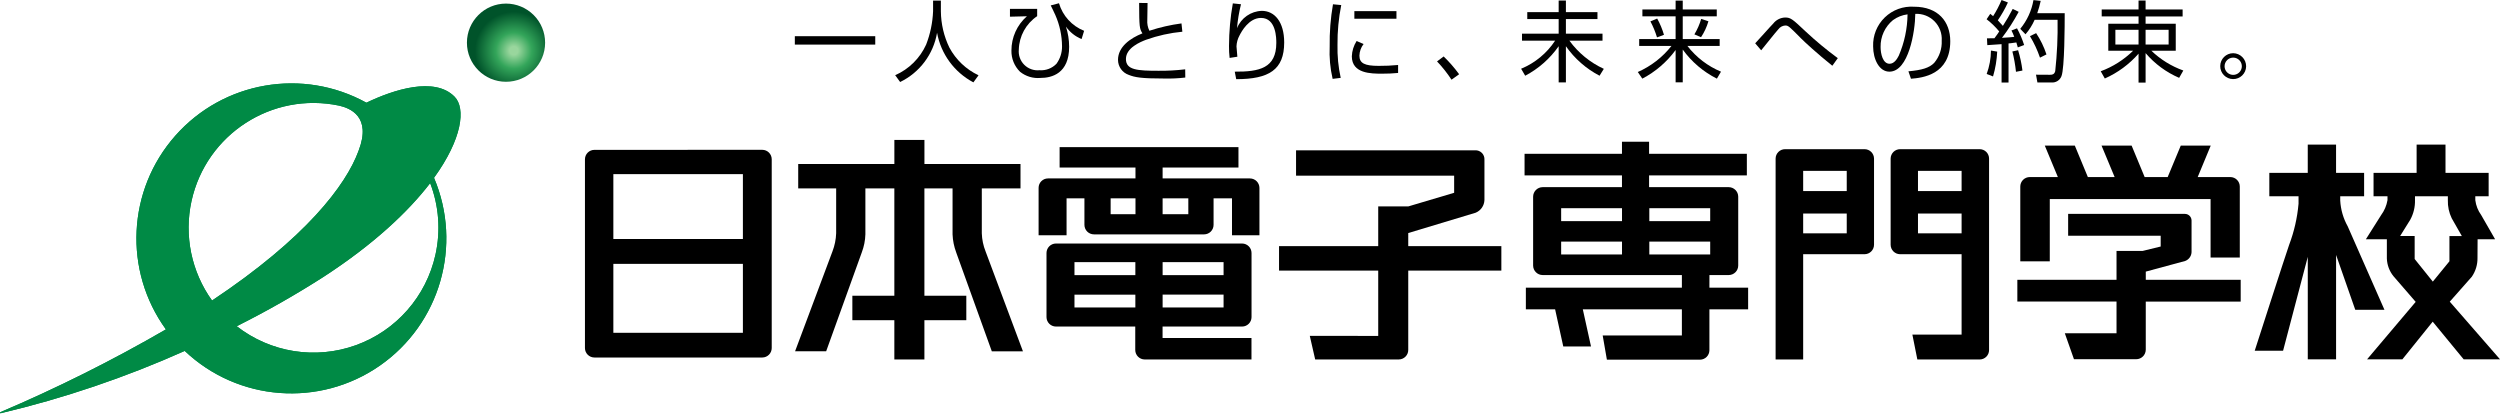
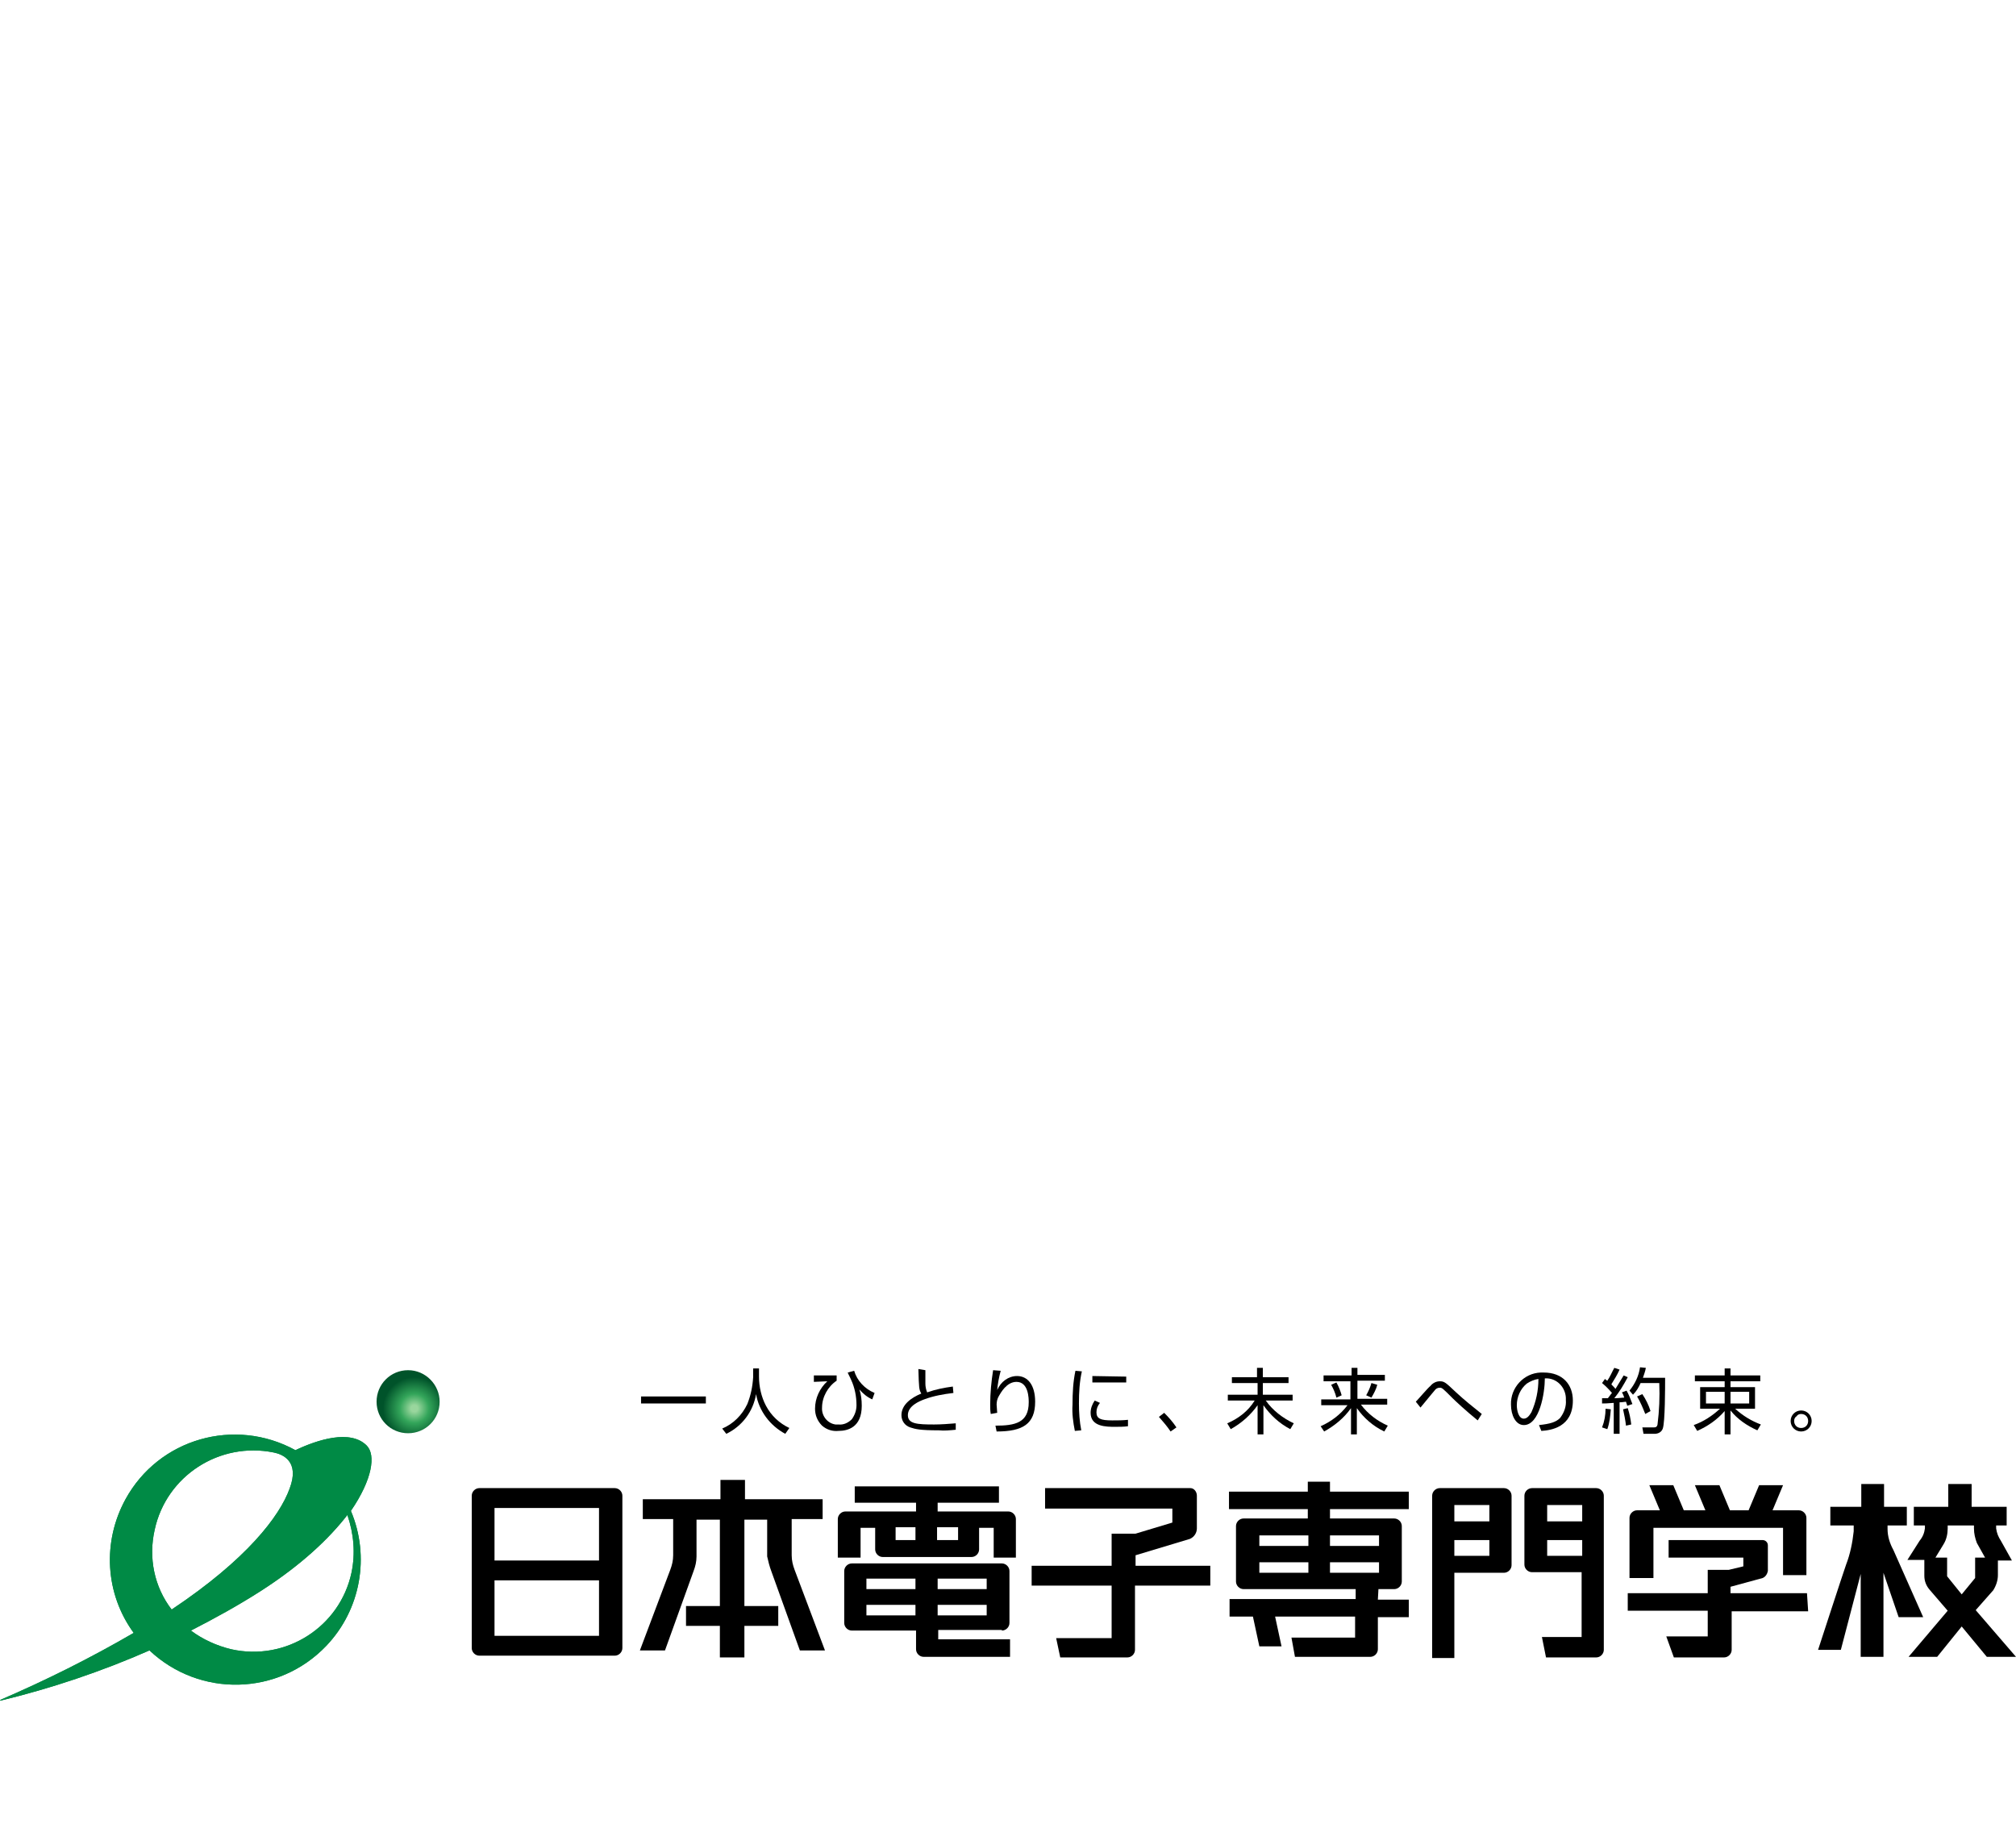
- <svg xmlns="http://www.w3.org/2000/svg" viewBox="0 0 345.328 57.094">
-   <defs>
-     <style>
-       .cls-1 {
-         fill: none;
-       }
- 
-       .cls-2 {
-         fill: #008a45;
-       }
- 
-       .cls-3 {
-         clip-path: url(#clip-path);
-       }
- 
-       .cls-4 {
-         fill: url(#radial-gradient);
-       }
-     </style>
-     <clipPath id="clip-path">
-       <path id="パス_193" data-name="パス 193" class="cls-1" d="M75.092,6.1a5.4,5.4,0,1,1-5.4-5.413,5.4,5.4,0,0,1,5.4,5.413Z" transform="translate(0.205 -0.191)" />
-     </clipPath>
-     <radialGradient id="radial-gradient" cx="0.599" cy="0.602" r="0.5" gradientTransform="matrix(1.001, 0, 0, -1, 0, 1.203)" gradientUnits="objectBoundingBox">
-       <stop offset="0" stop-color="#99d69d" />
-       <stop offset="0.107" stop-color="#99d69d" />
-       <stop offset="0.461" stop-color="#33a55a" />
-       <stop offset="0.994" stop-color="#00532a" />
-       <stop offset="1" stop-color="#00532a" />
-     </radialGradient>
-   </defs>
-   <g id="グループ化_47" data-name="グループ化 47" transform="translate(0 0)">
-     <g id="グループ化_45" data-name="グループ化 45" transform="translate(0 0)">
-       <g id="グループ化_40" data-name="グループ化 40">
-         <path id="パス_179" data-name="パス 179" d="M82.105,20.7A1.306,1.306,0,0,0,80.8,22V48.077a1.308,1.308,0,0,0,1.306,1.306h23.186a1.31,1.31,0,0,0,1.307-1.306V21.994a1.308,1.308,0,0,0-1.307-1.3Zm20.512,25.266H84.723v-9.52h17.895Zm0-12.949H84.723v-8.96h17.895Z" />
-         <path id="パス_180" data-name="パス 180" d="M132.083,34.877,137,48.527h4.3l-5.162-13.8a7.37,7.37,0,0,1-.52-2.5v-6.2h5.346V22.655H127.693v-3.33H123.54v3.33H110.258v3.371H115.5V32.22a7.7,7.7,0,0,1-.508,2.5l-5.167,13.8h4.294l4.918-13.65a7.634,7.634,0,0,0,.5-2.5V26.026h4V40.848h-5.8v3.385h5.8v5.422h4.152V44.232h5.789V40.848h-5.789V26.026h3.889v6.347a8,8,0,0,0,.505,2.5Z" />
-         <path id="パス_181" data-name="パス 181" d="M172.652,24.645H160.593V23.14H171.07V20.32H146.365v2.82h10.48v1.506H144.763a1.3,1.3,0,0,0-1.3,1.3V32.5h3.863V27.4h2.467v3.667a1.318,1.318,0,0,0,1.314,1.307h15.225a1.313,1.313,0,0,0,1.3-1.307V27.4h2.545v5.1h3.791V25.948a1.315,1.315,0,0,0-1.316-1.3ZM153.414,27.4h3.432v2.188h-3.432Zm10.73,2.188h-3.551V27.4h3.551Z" />
-         <path id="パス_182" data-name="パス 182" d="M171.576,45.107a1.308,1.308,0,0,0,1.3-1.3V34.946a1.312,1.312,0,0,0-1.3-1.309H145.863a1.314,1.314,0,0,0-1.309,1.309v8.861a1.311,1.311,0,0,0,1.309,1.3h10.951v3.236a1.313,1.313,0,0,0,1.3,1.311h14.754V46.688H160.587V45.107Zm-10.982-8.9h8.42V38h-8.42Zm0,4.49h8.42v1.775h-8.42Zm-12.176-4.49h8.41V38h-8.41Zm0,6.266V40.7h8.41v1.773h-8.41Z" />
-         <path id="パス_183" data-name="パス 183" d="M207.384,34H194.523V32.19l9.312-2.807a1.965,1.965,0,0,0,1.213-1.759V22.071a1.229,1.229,0,0,0-1.291-1.31H179.025v3.5h21.838V26.63l-6.34,1.884h-4.148V34h-13.7v3.377h13.7V46.4l-9.453-.006.746,3.258h11.545a1.312,1.312,0,0,0,1.31-1.311V37.381h12.861Z" />
-         <path id="パス_184" data-name="パス 184" d="M236.126,37.993h2.67a1.316,1.316,0,0,0,1.307-1.308v-9.52a1.321,1.321,0,0,0-1.307-1.313H227.789V24.231h13.506V21.243H227.789V19.582h-3.744v1.661H210.589v2.988h13.455v1.621H213.083a1.324,1.324,0,0,0-1.311,1.313v9.52a1.32,1.32,0,0,0,1.311,1.308H232.32v1.746H210.769v2.989h4.041l1.127,5.132h3.832l-1.133-5.132H232.32v3.614H221.382l.58,3.341h12.861a1.307,1.307,0,0,0,1.3-1.307V42.728h5.348V39.739h-5.348ZM224.05,35.152h-8.406V33.37h8.406Zm0-4.608h-8.406V28.757h8.406Zm3.772-1.787h8.41v1.787h-8.41Zm0,4.613h8.41v1.782h-8.41Z" />
-         <path id="パス_185" data-name="パス 185" d="M249.074,49.656V35.115h8.477a1.312,1.312,0,0,0,1.311-1.309v-11.9a1.311,1.311,0,0,0-1.311-1.3H246.583a1.309,1.309,0,0,0-1.316,1.3v27.75Zm6.018-17.428h-6.018V29.5h6.018Zm0-5.833h-6.018V23.6h6.018Z" />
-         <path id="パス_186" data-name="パス 186" d="M264.845,49.656h8.6a1.3,1.3,0,0,0,1.307-1.307V21.906a1.3,1.3,0,0,0-1.307-1.3H262.468a1.313,1.313,0,0,0-1.312,1.3v11.9a1.313,1.313,0,0,0,1.312,1.309h8.49v11.1h-6.8Zm6.113-17.428h-6.025V29.5h6.025Zm0-5.833h-6.025V23.6h6.025Z" />
-         <path id="パス_187" data-name="パス 187" d="M309.509,38.653H296.4V37.519l5.461-1.478a1.362,1.362,0,0,0,.861-1.211V30.455a.919.919,0,0,0-.914-.91H285.675V32.56h12.783v1.492l-2.512.614h-3.588v3.987h-13.7v3h13.7v4.385h-7.141l1.262,3.581h8.6a1.323,1.323,0,0,0,1.318-1.311v-6.65h13.113Z" />
-         <path id="パス_188" data-name="パス 188" d="M308.078,24.458H303.57l1.8-4.343h-4.139l-1.807,4.343h-3.18l-1.8-4.343h-4.156l1.81,4.343h-3.7l-1.8-4.343h-4.148l1.807,4.343h-3.883a1.307,1.307,0,0,0-1.309,1.311V36.1h4.074V27.5h22.211v8.078h4.035V25.769a1.313,1.313,0,0,0-1.3-1.311Z" />
-         <path id="パス_189" data-name="パス 189" d="M329.365,42.789l-5.072-11.521a8.219,8.219,0,0,1-1.035-3.564V27.11h3.3V23.878h-3.875v-3.9h-3.91v3.9h-5.309v3.231H317.5v1.038a21.319,21.319,0,0,1-1.3,5.678c-.51,1.445-4.754,14.626-4.754,14.626h3.918l3.412-12.972V49.632h3.91V35.215l2.648,7.574Z" />
-         <path id="パス_190" data-name="パス 190" d="M342.726,29.7a4.411,4.411,0,0,1-.809-2.053V27.11h1.842V23.878H337.8v-3.9h-3.99v3.9h-5.949v3.231h1.926v.537a4.879,4.879,0,0,1-.887,2.078l-2.1,3.328h2.9V35.71a4.108,4.108,0,0,0,.908,2.436l3.074,3.552-6.713,7.934h4.875l4.188-5.2,4.275,5.2h5.021l-6.939-7.963,3.049-3.449a4.463,4.463,0,0,0,.781-2.621l.014-2.546h2.42Zm-9.186,6.077V32.6h-2.006l1.4-2.253a5.364,5.364,0,0,0,.652-2.7V27.11h4.539v.537a5.366,5.366,0,0,0,.533,2.5l1.4,2.46h-1.715v3.484L336.048,38.9Z" />
+ <svg xmlns="http://www.w3.org/2000/svg" xmlns:xlink="http://www.w3.org/1999/xlink" version="1.1" id="圖層_1" x="0px" y="0px" viewBox="0 0 345.3 313.1" style="enable-background:new 0 0 345.3 313.1;" xml:space="preserve">
+   <style type="text/css">
+ 	.st0{fill:#008A45;}
+ 	.st1{clip-path:url(#SVGID_2_);}
+ 	.st2{fill:url(#長方形_106_1_);}
+ 	.st3{fill:none;}
+ </style>
+   <g id="グループ化_47" transform="translate(0 0)">
+     <g id="グループ化_45" transform="translate(0 0)">
+       <g id="グループ化_40">
+         <path id="パス_179" d="M82.1,254.9c-0.7,0-1.3,0.6-1.3,1.3v26.1c0,0.7,0.6,1.3,1.3,1.3h23.2c0.7,0,1.3-0.6,1.3-1.3v-26.1     c0-0.7-0.6-1.3-1.3-1.3L82.1,254.9z M102.6,280.2H84.7v-9.5h17.9L102.6,280.2z M102.6,267.3H84.7v-9h17.9L102.6,267.3z" />
+         <path id="パス_180" d="M132.1,269.1l4.9,13.6h4.3l-5.2-13.8c-0.3-0.8-0.5-1.6-0.5-2.5v-6.2h5.3v-3.4h-13.3v-3.3h-4.2v3.3h-13.3     v3.4h5.2v6.2c0,0.9-0.2,1.7-0.5,2.5l-5.2,13.8h4.3l4.9-13.6c0.3-0.8,0.5-1.6,0.5-2.5v-6.3h4v14.8h-5.8v3.4h5.8v5.4h4.2v-5.4h5.8     v-3.4h-5.8v-14.8h3.9v6.3C131.6,267.5,131.8,268.3,132.1,269.1L132.1,269.1z" />
+         <path id="パス_181" d="M172.7,258.9h-12.1v-1.5h10.5v-2.8h-24.7v2.8h10.5v1.5h-12.1c-0.7,0-1.3,0.6-1.3,1.3l0,0v6.6h3.9v-5.1     h2.5v3.7c0,0.7,0.6,1.3,1.3,1.3h15.2c0.7,0,1.3-0.6,1.3-1.3v-3.7h2.5v5.1h3.8v-6.6C174,259.5,173.4,258.9,172.7,258.9     L172.7,258.9z M153.4,261.6h3.4v2.2h-3.4V261.6z M164.1,263.8h-3.6v-2.2h3.6V263.8z" />
+         <path id="パス_182" d="M171.6,279.3c0.7,0,1.3-0.6,1.3-1.3v-8.9c0-0.7-0.6-1.3-1.3-1.3h-25.7c-0.7,0-1.3,0.6-1.3,1.3v8.9     c0,0.7,0.6,1.3,1.3,1.3h11v3.2c0,0.7,0.6,1.3,1.3,1.3h14.8v-3h-12.3v-1.6H171.6z M160.6,270.4h8.4v1.8h-8.4V270.4z M160.6,274.9     h8.4v1.8h-8.4V274.9z M148.4,270.4h8.4v1.8h-8.4V270.4z M148.4,276.7v-1.8h8.4v1.8H148.4z" />
+         <path id="パス_183" d="M207.4,268.2h-12.9v-1.8l9.3-2.8c0.7-0.3,1.2-1,1.2-1.8v-5.6c0-0.7-0.5-1.3-1.1-1.3c0,0-0.1,0-0.1,0H179     v3.5h21.8v2.4l-6.3,1.9h-4.1v5.5h-13.7v3.4h13.7v9l-9.5,0l0.7,3.3h11.5c0.7,0,1.3-0.6,1.3-1.3v-11h12.9V268.2z" />
+         <path id="パス_184" d="M236.1,272.2h2.7c0.7,0,1.3-0.6,1.3-1.3v-9.5c0-0.7-0.6-1.3-1.3-1.3h-11v-1.6h13.5v-3h-13.5v-1.7H224     v1.7h-13.5v3H224v1.6h-11c-0.7,0-1.3,0.6-1.3,1.3v9.5c0,0.7,0.6,1.3,1.3,1.3h19.2v1.7h-21.6v3h4l1.1,5.1h3.8l-1.1-5.1h13.7v3.6     h-10.9l0.6,3.3h12.9c0.7,0,1.3-0.6,1.3-1.3V277h5.3v-3h-5.3L236.1,272.2z M224.1,269.4h-8.4v-1.8h8.4V269.4z M224.1,264.8h-8.4     V263h8.4V264.8z M227.8,263h8.4v1.8h-8.4V263z M227.8,267.6h8.4v1.8h-8.4V267.6z" />
+         <path id="パス_185" d="M249.1,283.9v-14.5h8.5c0.7,0,1.3-0.6,1.3-1.3v-11.9c0-0.7-0.6-1.3-1.3-1.3h-11c-0.7,0-1.3,0.6-1.3,1.3     v27.8H249.1z M255.1,266.5h-6v-2.7h6V266.5z M255.1,260.6h-6v-2.8h6V260.6z" />
+         <path id="パス_186" d="M264.8,283.9h8.6c0.7,0,1.3-0.6,1.3-1.3c0,0,0,0,0,0v-26.4c0-0.7-0.6-1.3-1.3-1.3c0,0,0,0,0,0h-11     c-0.7,0-1.3,0.6-1.3,1.3V268c0,0.7,0.6,1.3,1.3,1.3h8.5v11.1h-6.8L264.8,283.9z M271,266.5h-6v-2.7h6V266.5z M271,260.6h-6v-2.8     h6V260.6z" />
+         <path id="パス_187" d="M309.5,272.9h-13.1v-1.1l5.5-1.5c0.5-0.2,0.8-0.7,0.9-1.2v-4.4c0-0.5-0.4-0.9-0.9-0.9h-16.1v3h12.8v1.5     l-2.5,0.6h-3.6v4h-13.7v3h13.7v4.4h-7.1l1.3,3.6h8.6c0.7,0,1.3-0.6,1.3-1.3v-6.6h13.1L309.5,272.9z" />
+         <path id="パス_188" d="M308.1,258.7h-4.5l1.8-4.3h-4.1l-1.8,4.3h-3.2l-1.8-4.3h-4.2l1.8,4.3h-3.7l-1.8-4.3h-4.1l1.8,4.3h-3.9     c-0.7,0-1.3,0.6-1.3,1.3c0,0,0,0,0,0v10.3h4.1v-8.6h22.2v8.1h4V260C309.4,259.3,308.8,258.7,308.1,258.7L308.1,258.7z" />
+         <path id="パス_189" d="M329.4,277l-5.1-11.5c-0.6-1.1-1-2.3-1-3.6v-0.6h3.3v-3.2h-3.9v-3.9h-3.9v3.9h-5.3v3.2h4v1     c-0.2,1.9-0.6,3.9-1.3,5.7c-0.5,1.4-4.8,14.6-4.8,14.6h3.9l3.4-13v14.2h3.9v-14.4l2.6,7.6H329.4z" />
+         <path id="パス_190" d="M342.7,263.9c-0.4-0.6-0.7-1.3-0.8-2.1v-0.5h1.8v-3.2h-6v-3.9h-4v3.9h-5.9v3.2h1.9v0.5     c-0.1,0.8-0.4,1.5-0.9,2.1l-2.1,3.3h2.9v2.7c0,0.9,0.3,1.7,0.9,2.4l3.1,3.6l-6.7,7.9h4.9l4.2-5.2l4.3,5.2h5l-6.9-8l3-3.4     c0.5-0.8,0.8-1.7,0.8-2.6l0-2.5h2.4L342.7,263.9z M333.5,270v-3.2h-2l1.4-2.3c0.5-0.8,0.7-1.8,0.7-2.7v-0.5h4.5v0.5     c0,0.9,0.2,1.7,0.5,2.5l1.4,2.5h-1.7v3.5l-2.3,2.8L333.5,270z" />
      </g>
-       <g id="グループ化_44" data-name="グループ化 44">
-         <path id="パス_191" data-name="パス 191" class="cls-2" d="M62.78,13.343c-2.764-2.783-8.4-.97-12.169.843A21.416,21.416,0,0,0,22.917,45.5,207.967,207.967,0,0,1,0,56.952l.054.142a143.142,143.142,0,0,0,25.461-8.62A21.413,21.413,0,0,0,59.951,24.561c3.889-5.383,4.43-9.608,2.829-11.219M26.455,27.769A17.252,17.252,0,0,1,46.83,14.589c1.471.331,4.539,1.475,2.7,6.241-1.73,4.747-7.3,12.07-20.239,20.683A17.224,17.224,0,0,1,26.455,27.77m33.7,7.389a17.254,17.254,0,0,1-27.459,9.9,130.2,130.2,0,0,0,11.965-6.8c6.97-4.521,11.737-9.03,14.756-12.967a17.184,17.184,0,0,1,.738,9.86" />
-         <g id="グループ化_43" data-name="グループ化 43">
-           <g id="グループ化_42" data-name="グループ化 42" class="cls-3">
-             <g id="グループ化_41" data-name="グループ化 41">
-               <rect id="長方形_106" data-name="長方形 106" class="cls-4" width="10.803" height="10.811" transform="translate(64.497 0.496)" />
-               <path id="パス_192" data-name="パス 192" class="cls-1" d="M64.289,6.1a5.4,5.4,0,1,0,1.577-3.827A5.4,5.4,0,0,0,64.289,6.1" transform="translate(0.208 -0.191)" />
+       <g id="グループ化_44">
+         <path id="パス_191" class="st0" d="M62.8,247.6c-2.8-2.8-8.4-1-12.2,0.8c-10.4-5.7-23.4-2-29.1,8.4c-4,7.3-3.5,16.2,1.4,22.9     c-7.4,4.3-15,8.1-22.9,11.5l0.1,0.1c8.7-2.1,17.3-5,25.5-8.6c8.6,8.1,22.1,7.8,30.3-0.8c5.9-6.2,7.5-15.3,4.2-23.1     C63.8,253.4,64.4,249.2,62.8,247.6 M26.5,262c2-9.2,11.1-15.1,20.4-13.2c1.5,0.3,4.5,1.5,2.7,6.2c-1.7,4.7-7.3,12.1-20.2,20.7     C26.4,271.8,25.4,266.8,26.5,262 M60.2,269.4c-2,9.3-11.3,15.2-20.6,13.1c-2.5-0.6-4.9-1.7-6.9-3.2c4.1-2.1,8.1-4.3,12-6.8     c7-4.5,11.7-9,14.8-13C60.6,262.7,60.9,266.1,60.2,269.4" />
+         <g id="グループ化_43">
+           <g>
+             <defs>
+               <path id="SVGID_1_" d="M75.3,240.1c0,3-2.4,5.4-5.4,5.4c-3,0-5.4-2.4-5.4-5.4c0-3,2.4-5.4,5.4-5.4        C72.9,234.7,75.3,237.2,75.3,240.1C75.3,240.1,75.3,240.1,75.3,240.1z" />
+             </defs>
+             <clipPath id="SVGID_2_">
+               <use xlink:href="#SVGID_1_" style="overflow:visible;" />
+             </clipPath>
+             <g id="グループ化_42" class="st1">
+               <g id="グループ化_41">
+                 <radialGradient id="長方形_106_1_" cx="-461.332" cy="583.969" r="0.5" gradientTransform="matrix(10.8138 0 0 10.811 5059.723 -6072.06)" gradientUnits="userSpaceOnUse">
+                   <stop offset="0" style="stop-color:#99D69D" />
+                   <stop offset="0.107" style="stop-color:#99D69D" />
+                   <stop offset="0.461" style="stop-color:#33A55A" />
+                   <stop offset="0.994" style="stop-color:#00532A" />
+                   <stop offset="1" style="stop-color:#00532A" />
+                 </radialGradient>
+                 <rect id="長方形_106" x="64.5" y="234.7" class="st2" width="10.8" height="10.8" />
+                 <path id="パス_192" class="st3" d="M64.5,240.1c0,3,2.4,5.4,5.4,5.4c3,0,5.4-2.4,5.4-5.4s-2.4-5.4-5.4-5.4         c-1.4,0-2.8,0.6-3.8,1.6C65.1,237.3,64.5,238.7,64.5,240.1" />
+               </g>
            </g>
          </g>
-           <path id="パス_194" data-name="パス 194" class="cls-2" d="M62.775,13.343c-2.759-2.785-8.4-.97-12.164.843A21.416,21.416,0,0,0,22.917,45.5,207.976,207.976,0,0,1,0,56.952l.054.142a142.83,142.83,0,0,0,25.461-8.62A21.413,21.413,0,0,0,59.951,24.561C63.84,19.188,64.381,14.953,62.775,13.343ZM26.455,27.769A17.249,17.249,0,0,1,46.83,14.589c1.471.331,4.539,1.475,2.7,6.241-1.73,4.747-7.3,12.07-20.239,20.683a17.224,17.224,0,0,1-2.836-13.744Zm33.7,7.389A17.254,17.254,0,0,1,32.7,45.064a130.635,130.635,0,0,0,11.965-6.8c6.97-4.521,11.737-9.03,14.756-12.967a17.184,17.184,0,0,1,.735,9.861Z" />
+           <path id="パス_194" class="st0" d="M62.8,247.6c-2.8-2.8-8.4-1-12.2,0.8c-10.4-5.7-23.4-2-29.1,8.4c-4,7.3-3.5,16.2,1.4,22.9      c-7.4,4.3-15,8.1-22.9,11.5l0.1,0.1c8.7-2.1,17.3-5,25.5-8.6c8.6,8.1,22.1,7.8,30.3-0.8c5.9-6.2,7.5-15.3,4.2-23.1      C63.8,253.4,64.4,249.2,62.8,247.6z M26.5,262c2-9.2,11.1-15.1,20.4-13.2c1.5,0.3,4.5,1.5,2.7,6.2c-1.7,4.7-7.3,12.1-20.2,20.7      C26.4,271.8,25.4,266.8,26.5,262z M60.2,269.4c-2,9.3-11.2,15.2-20.6,13.1c-2.5-0.6-4.9-1.7-6.9-3.2c4.1-2.1,8.1-4.3,12-6.8      c7-4.5,11.7-9,14.8-13C60.6,262.7,60.9,266.1,60.2,269.4L60.2,269.4z" />
        </g>
      </g>
    </g>
-     <g id="グループ化_46" data-name="グループ化 46" transform="translate(0 0)">
-       <path id="パス_195" data-name="パス 195" d="M120.9,5V6.16H109.791V5Z" />
-       <path id="パス_196" data-name="パス 196" d="M129.965.085V1.562a11.734,11.734,0,0,0,1.177,5.017,8.872,8.872,0,0,0,4.023,3.821l-.709.977a9.723,9.723,0,0,1-5.019-6.849,9.273,9.273,0,0,1-5.1,6.8l-.685-.94a8.4,8.4,0,0,0,4.275-4.224,14.331,14.331,0,0,0,.961-4.614V.085Z" />
-       <path id="パス_197" data-name="パス 197" d="M143.264,1.221V2.233a5.739,5.739,0,0,0-2.534,4.614A2.609,2.609,0,0,0,143.588,9.7a2.939,2.939,0,0,0,2.342-.892A4,4,0,0,0,146.7,6.4a10.912,10.912,0,0,0-.925-4.322c-.192-.451-.564-1.172-.637-1.33l1.141-.3a5.884,5.884,0,0,0,3.471,3.809l-.35,1.137a4.867,4.867,0,0,1-2.161-1.721,9.137,9.137,0,0,1,.444,2.783c0,3.711-2.414,4.309-3.963,4.309a3.936,3.936,0,0,1-2.822-.853,3.992,3.992,0,0,1-1.188-2.93,6.286,6.286,0,0,1,2.138-4.736l-2.342.06V1.221Z" />
-       <path id="パス_198" data-name="パス 198" d="M158.514.414c-.024.855-.036,1.465-.036,2.332a2.876,2.876,0,0,0,.288,1.5A24.651,24.651,0,0,1,163.2,3.234l.12,1.147a20.8,20.8,0,0,0-5.008,1.11c-.793.306-2.786,1.111-2.786,2.662,0,1.514,1.561,1.623,4.5,1.623a29,29,0,0,0,3.687-.2l.013,1.135a20.551,20.551,0,0,1-2.931.135c-3.23,0-4.035-.171-4.875-.5a2.2,2.2,0,0,1-1.489-2.076c0-1.807,1.705-3,3.374-3.662-.408-.658-.444-.853-.456-4.2Z" />
-       <path id="パス_199" data-name="パス 199" d="M171.421.586a20.9,20.9,0,0,0-.553,3.308A3.816,3.816,0,0,1,174.3,1.5c1.754,0,3.087,1.514,3.087,4.37,0,3.76-2.09,5.066-6.629,5.066l-.2-1.038c3.41.024,5.74-.488,5.74-3.968,0-.6,0-3.454-2.114-3.454-1.681,0-2.7,1.892-2.966,2.417a3.408,3.408,0,0,0-.42,1.514c0,.135.107,1.281.12,1.428L169.848,8a12.715,12.715,0,0,1-.084-1.624,34.326,34.326,0,0,1,.528-5.908Z" />
-       <path id="パス_200" data-name="パス 200" d="M185.267.7a26.845,26.845,0,0,0-.517,5.48,19.191,19.191,0,0,0,.444,4.578l-1.116.135a16.347,16.347,0,0,1-.408-4.48,31.055,31.055,0,0,1,.456-5.822Zm3.086,5.383a2.756,2.756,0,0,0-.576,1.6c0,1.062.733,1.416,2.666,1.416a25.969,25.969,0,0,0,2.678-.122v1.1a21.961,21.961,0,0,1-2.2.1c-1.514,0-4.191,0-4.191-2.4a4.227,4.227,0,0,1,.661-2.112Zm4.54-4.541V2.588H187.08V1.537Z" />
-       <path id="パス_201" data-name="パス 201" d="M200.5,11.01a17.523,17.523,0,0,0-2-2.527l.914-.684a19.173,19.173,0,0,1,2.137,2.454Z" />
-       <path id="パス_202" data-name="パス 202" d="M215.3,1.672V.072h1v1.6h4.359v.965H216.3V4.65h5.057v.965h-4.576a12.175,12.175,0,0,0,4.756,3.894l-.588.952A13.046,13.046,0,0,1,216.3,6.384v5h-1v-5a13.055,13.055,0,0,1-4.623,4.077l-.564-.965a10.363,10.363,0,0,0,4.7-3.881h-4.576V4.65H215.3V2.637h-4.336V1.672Z" />
-       <path id="パス_203" data-name="パス 203" d="M231.455,1.306V.085h.984V1.306h4.7v.952h-4.7V5.394h5.1v.953h-4.455A11.4,11.4,0,0,0,237.722,9.9l-.564.964a13.054,13.054,0,0,1-4.719-4.016v4.529h-.984V6.908a13.387,13.387,0,0,1-4.6,3.955l-.625-.915a12.119,12.119,0,0,0,4.648-3.6h-4.455V5.394h5.031V2.258h-4.588V1.306Zm-2.57,3.857a12.13,12.13,0,0,0-.912-2.21l.936-.391a11.207,11.207,0,0,1,.937,2.246Zm5.164-.415a9.056,9.056,0,0,0,.938-2.137l1,.33a8.171,8.171,0,0,1-1.021,2.2Z" />
-       <path id="パス_204" data-name="パス 204" d="M253.1,9.082c-2.125-1.7-3.916-3.369-4.3-3.76-1.682-1.7-1.777-1.8-2.211-1.8a1.291,1.291,0,0,0-.947.525c-.217.231-.434.5-2.367,2.9l-.828-.964c.408-.415,2.113-2.356,2.486-2.722a2.173,2.173,0,0,1,1.645-.843c.781,0,1.033.231,2.846,1.94a48.883,48.883,0,0,0,4.432,3.675Z" />
-       <path id="パス_205" data-name="パス 205" d="M263.611,9.851c1.887-.171,2.883-.476,3.555-1.159a4.427,4.427,0,0,0,1.045-3.076,3.475,3.475,0,0,0-3.65-3.7c-.023,2.453-.924,7.983-3.578,7.983-1.406,0-2.246-1.709-2.246-3.5A5.3,5.3,0,0,1,264.392.928c3.338,0,5,2.074,5,4.76,0,4.639-3.844,5.066-5.428,5.188Zm-2.125-7.08A4.693,4.693,0,0,0,259.769,6.5c0,.915.3,2.307,1.236,2.307.637,0,1.033-.646,1.274-1.111a14.943,14.943,0,0,0,1.213-5.713,4.3,4.3,0,0,0-2.006.792Z" />
-       <path id="パス_206" data-name="パス 206" d="M278.843,1.635a27.037,27.037,0,0,1-2.307,3.59c.914-.037,1.346-.1,1.693-.135a6.92,6.92,0,0,0-.383-.879l.768-.3a13.848,13.848,0,0,1,.984,2.307l-.877.33c-.047-.184-.084-.293-.2-.684-.672.1-.912.121-1.08.134v5.4h-.961V6.1c-1.178.085-1.478.11-1.971.134l-.047-.939c.336,0,.408,0,1.033-.012.371-.5.527-.721.66-.94a11.042,11.042,0,0,0-1.742-1.685l.5-.744c.109.085.193.158.4.316A14.746,14.746,0,0,0,276.478,0l.877.342a16.551,16.551,0,0,1-1.395,2.465c.049.062.361.379.7.77a26.534,26.534,0,0,0,1.357-2.344Zm-4.42,8.582a9.641,9.641,0,0,0,.59-3.234l.863.146a14.575,14.575,0,0,1-.576,3.43Zm4.047-.3a19.279,19.279,0,0,0-.5-2.809l.793-.17a16.457,16.457,0,0,1,.6,2.807Zm.59-5.934A8.523,8.523,0,0,0,280.884.012l1,.109a13.4,13.4,0,0,1-.478,1.7H285.2c0,1.562-.012,7.58-.443,8.691a1.36,1.36,0,0,1-1.418.879H281.43l-.193-1.074,1.91.012c.289,0,.613-.012.744-.5a56.693,56.693,0,0,0,.324-7.092h-3.17a7.886,7.886,0,0,1-1.26,2Zm2.725,3.98A15.378,15.378,0,0,0,280.4,4.992l.853-.415a12.241,12.241,0,0,1,1.428,2.942Z" />
-       <path id="パス_207" data-name="パス 207" d="M301.009,10.754a12.694,12.694,0,0,1-4.635-3.418v4.077H295.4v-4a13.435,13.435,0,0,1-4.66,3.431l-.564-1a12.647,12.647,0,0,0,4.469-2.832h-3.424V3.283h4.18V2.269H290.31V1.306h5.09V.072h.973V1.306h5.115V2.27h-5.115V3.283h4.166V7.006h-3.373a12.429,12.429,0,0,0,4.418,2.734ZM295.4,4.113h-3.2V6.152h3.2Zm4.154,0h-3.182V6.152h3.182Z" />
-       <path id="パス_208" data-name="パス 208" d="M310.261,9.167a1.789,1.789,0,1,1-1.789-1.819,1.809,1.809,0,0,1,1.789,1.819Zm-2.978,0a1.192,1.192,0,1,0,.342-.852A1.184,1.184,0,0,0,307.283,9.167Z" />
+     <g id="グループ化_46" transform="translate(0 0)">
+       <path id="パス_195" d="M120.9,239.2v1.2h-11.1v-1.2H120.9z" />
+       <path id="パス_196" d="M130,234.3v1.5c0,1.7,0.4,3.5,1.2,5c0.9,1.7,2.3,3,4,3.8l-0.7,1c-2.6-1.4-4.5-3.9-5-6.8    c-0.5,3-2.4,5.5-5.1,6.8l-0.7-0.9c1.9-0.8,3.4-2.3,4.3-4.2c0.6-1.5,0.9-3,1-4.6v-1.5H130z" />
+       <path id="パス_197" d="M143.3,235.5v1c-1.5,1-2.5,2.8-2.5,4.6c-0.1,1.4,0.9,2.7,2.3,2.9c0.2,0,0.3,0,0.5,0    c0.9,0.1,1.7-0.3,2.3-0.9c0.5-0.7,0.8-1.5,0.8-2.4c0-1.5-0.3-3-0.9-4.3c-0.2-0.5-0.6-1.2-0.6-1.3l1.1-0.3c0.5,1.7,1.8,3.1,3.5,3.8    l-0.4,1.1c-0.9-0.4-1.6-1-2.2-1.7c0.3,0.9,0.4,1.8,0.4,2.8c0,3.7-2.4,4.3-4,4.3c-1,0.1-2-0.2-2.8-0.9c-0.8-0.8-1.2-1.8-1.2-2.9    c0-1.8,0.8-3.5,2.1-4.7l-2.3,0.1v-1.1H143.3z" />
+       <path id="パス_198" d="M158.5,234.7c0,0.9,0,1.5,0,2.3c0,0.5,0.1,1,0.3,1.5c1.4-0.5,2.9-0.8,4.4-1l0.1,1.1    c-1.7,0.2-3.4,0.5-5,1.1c-0.8,0.3-2.8,1.1-2.8,2.7c0,1.5,1.6,1.6,4.5,1.6c1.2,0,2.5-0.1,3.7-0.2l0,1.1c-1,0.1-2,0.2-2.9,0.1    c-3.2,0-4-0.2-4.9-0.5c-0.9-0.3-1.5-1.1-1.5-2.1c0-1.8,1.7-3,3.4-3.7c-0.4-0.7-0.4-0.9-0.5-4.2L158.5,234.7z" />
+       <path id="パス_199" d="M171.4,234.8c-0.3,1.1-0.5,2.2-0.6,3.3c0.6-1.4,1.9-2.4,3.4-2.4c1.8,0,3.1,1.5,3.1,4.4    c0,3.8-2.1,5.1-6.6,5.1l-0.2-1c3.4,0,5.7-0.5,5.7-4c0-0.6,0-3.5-2.1-3.5c-1.7,0-2.7,1.9-3,2.4c-0.3,0.5-0.4,1-0.4,1.5    c0,0.1,0.1,1.3,0.1,1.4l-1.1,0.2c-0.1-0.5-0.1-1.1-0.1-1.6c0-2,0.2-4,0.5-5.9L171.4,234.8z" />
+       <path id="パス_200" d="M185.3,234.9c-0.4,1.8-0.5,3.6-0.5,5.5c0,1.5,0.1,3.1,0.4,4.6l-1.1,0.1c-0.3-1.5-0.5-3-0.4-4.5    c0-2,0.1-3.9,0.5-5.8L185.3,234.9z M188.4,240.3c-0.4,0.5-0.6,1-0.6,1.6c0,1.1,0.7,1.4,2.7,1.4c0.9,0,1.8,0,2.7-0.1v1.1    c-0.7,0.1-1.5,0.1-2.2,0.1c-1.5,0-4.2,0-4.2-2.4c0-0.8,0.3-1.5,0.7-2.1L188.4,240.3z M192.9,235.8v1h-5.8v-1.1L192.9,235.8z" />
+       <path id="パス_201" d="M200.5,245.2c-0.6-0.9-1.3-1.7-2-2.5l0.9-0.7c0.8,0.8,1.5,1.6,2.1,2.5L200.5,245.2z" />
+       <path id="パス_202" d="M215.3,235.9v-1.6h1v1.6h4.4v1h-4.4v2h5.1v1h-4.6c1.2,1.7,2.9,3,4.8,3.9l-0.6,1c-1.9-1-3.4-2.4-4.6-4.1v5    h-1v-5c-1.2,1.7-2.8,3.1-4.6,4.1l-0.6-1c1.9-0.8,3.6-2.1,4.7-3.9h-4.6v-1h5.1v-2H211v-1H215.3z" />
+       <path id="パス_203" d="M231.5,235.5v-1.2h1v1.2h4.7v1h-4.7v3.1h5.1v1h-4.5c1.2,1.6,2.8,2.8,4.6,3.6l-0.6,1    c-1.9-0.9-3.5-2.3-4.7-4v4.5h-1v-4.5c-1.2,1.7-2.8,3-4.6,4l-0.6-0.9c1.8-0.8,3.4-2,4.6-3.6h-4.5v-1h5v-3.1h-4.6v-1H231.5z     M228.9,239.4c-0.2-0.8-0.5-1.5-0.9-2.2l0.9-0.4c0.4,0.7,0.7,1.5,0.9,2.2L228.9,239.4z M234,239c0.4-0.7,0.7-1.4,0.9-2.1l1,0.3    c-0.2,0.8-0.6,1.5-1,2.2L234,239z" />
+       <path id="パス_204" d="M253.1,243.3c-2.1-1.7-3.9-3.4-4.3-3.8c-1.7-1.7-1.8-1.8-2.2-1.8c-0.4,0-0.7,0.2-0.9,0.5    c-0.2,0.2-0.4,0.5-2.4,2.9l-0.8-1c0.4-0.4,2.1-2.4,2.5-2.7c0.4-0.5,1-0.8,1.6-0.8c0.8,0,1,0.2,2.8,1.9c1.4,1.3,2.9,2.5,4.4,3.7    L253.1,243.3z" />
+       <path id="パス_205" d="M263.6,244.1c1.9-0.2,2.9-0.5,3.6-1.2c0.7-0.9,1.1-2,1-3.1c0.1-1.9-1.3-3.6-3.2-3.7c-0.1,0-0.3,0-0.4,0    c0,2.5-0.9,8-3.6,8c-1.4,0-2.2-1.7-2.2-3.5c-0.1-2.9,2.2-5.4,5.1-5.5c0.2,0,0.4,0,0.5,0c3.3,0,5,2.1,5,4.8c0,4.6-3.8,5.1-5.4,5.2    L263.6,244.1z M261.5,237c-1.1,0.9-1.7,2.3-1.7,3.7c0,0.9,0.3,2.3,1.2,2.3c0.6,0,1-0.6,1.3-1.1c0.8-1.8,1.2-3.7,1.2-5.7    C262.8,236.3,262.1,236.6,261.5,237L261.5,237z" />
+       <path id="パス_206" d="M278.8,235.9c-0.7,1.3-1.4,2.5-2.3,3.6c0.9,0,1.3-0.1,1.7-0.1c-0.1-0.3-0.2-0.6-0.4-0.9l0.8-0.3    c0.4,0.7,0.7,1.5,1,2.3l-0.9,0.3c0-0.2-0.1-0.3-0.2-0.7c-0.7,0.1-0.9,0.1-1.1,0.1v5.4h-1v-5.3c-1.2,0.1-1.5,0.1-2,0.1l0-0.9    c0.3,0,0.4,0,1,0c0.4-0.5,0.5-0.7,0.7-0.9c-0.5-0.6-1.1-1.2-1.7-1.7l0.5-0.7c0.1,0.1,0.2,0.2,0.4,0.3c0.5-0.7,0.8-1.5,1.2-2.2    l0.9,0.3c-0.4,0.9-0.9,1.7-1.4,2.5c0,0.1,0.4,0.4,0.7,0.8c0.5-0.8,0.9-1.5,1.4-2.3L278.8,235.9z M274.4,244.5    c0.4-1,0.6-2.1,0.6-3.2l0.9,0.1c-0.1,1.2-0.2,2.3-0.6,3.4L274.4,244.5z M278.5,244.2c-0.1-0.9-0.3-1.9-0.5-2.8l0.8-0.2    c0.3,0.9,0.5,1.9,0.6,2.8L278.5,244.2z M279.1,238.2c0.9-1.1,1.6-2.5,1.8-4l1,0.1c-0.1,0.6-0.3,1.1-0.5,1.7h3.8    c0,1.6,0,7.6-0.4,8.7c-0.2,0.6-0.8,0.9-1.4,0.9h-1.9l-0.2-1.1l1.9,0c0.3,0,0.6,0,0.7-0.5c0.3-2.4,0.4-4.7,0.3-7.1H281    c-0.3,0.7-0.7,1.4-1.3,2L279.1,238.2z M281.8,242.2c-0.4-1-0.8-2-1.4-3l0.9-0.4c0.6,0.9,1.1,1.9,1.4,2.9L281.8,242.2z" />
+       <path id="パス_207" d="M301,245c-1.8-0.8-3.4-1.9-4.6-3.4v4.1h-1v-4c-1.3,1.5-2.9,2.6-4.7,3.4l-0.6-1c1.7-0.6,3.2-1.6,4.5-2.8    h-3.4v-3.7h4.2v-1h-5.1v-1h5.1v-1.2h1v1.2h5.1v1h-5.1v1h4.2v3.7h-3.4c1.3,1.2,2.8,2.1,4.4,2.7L301,245z M295.4,238.4h-3.2v2h3.2    V238.4z M299.6,238.4h-3.2v2h3.2V238.4z" />
+       <path id="パス_208" d="M310.3,243.4c0,1-0.8,1.8-1.8,1.8c-1,0-1.8-0.8-1.8-1.8c0-1,0.8-1.8,1.8-1.8    C309.5,241.6,310.3,242.4,310.3,243.4z M307.3,243.4c0,0.7,0.5,1.2,1.2,1.2s1.2-0.5,1.2-1.2s-0.5-1.2-1.2-1.2    c-0.3,0-0.6,0.1-0.8,0.4C307.4,242.8,307.3,243.1,307.3,243.4z" />
    </g>
  </g>
</svg>
